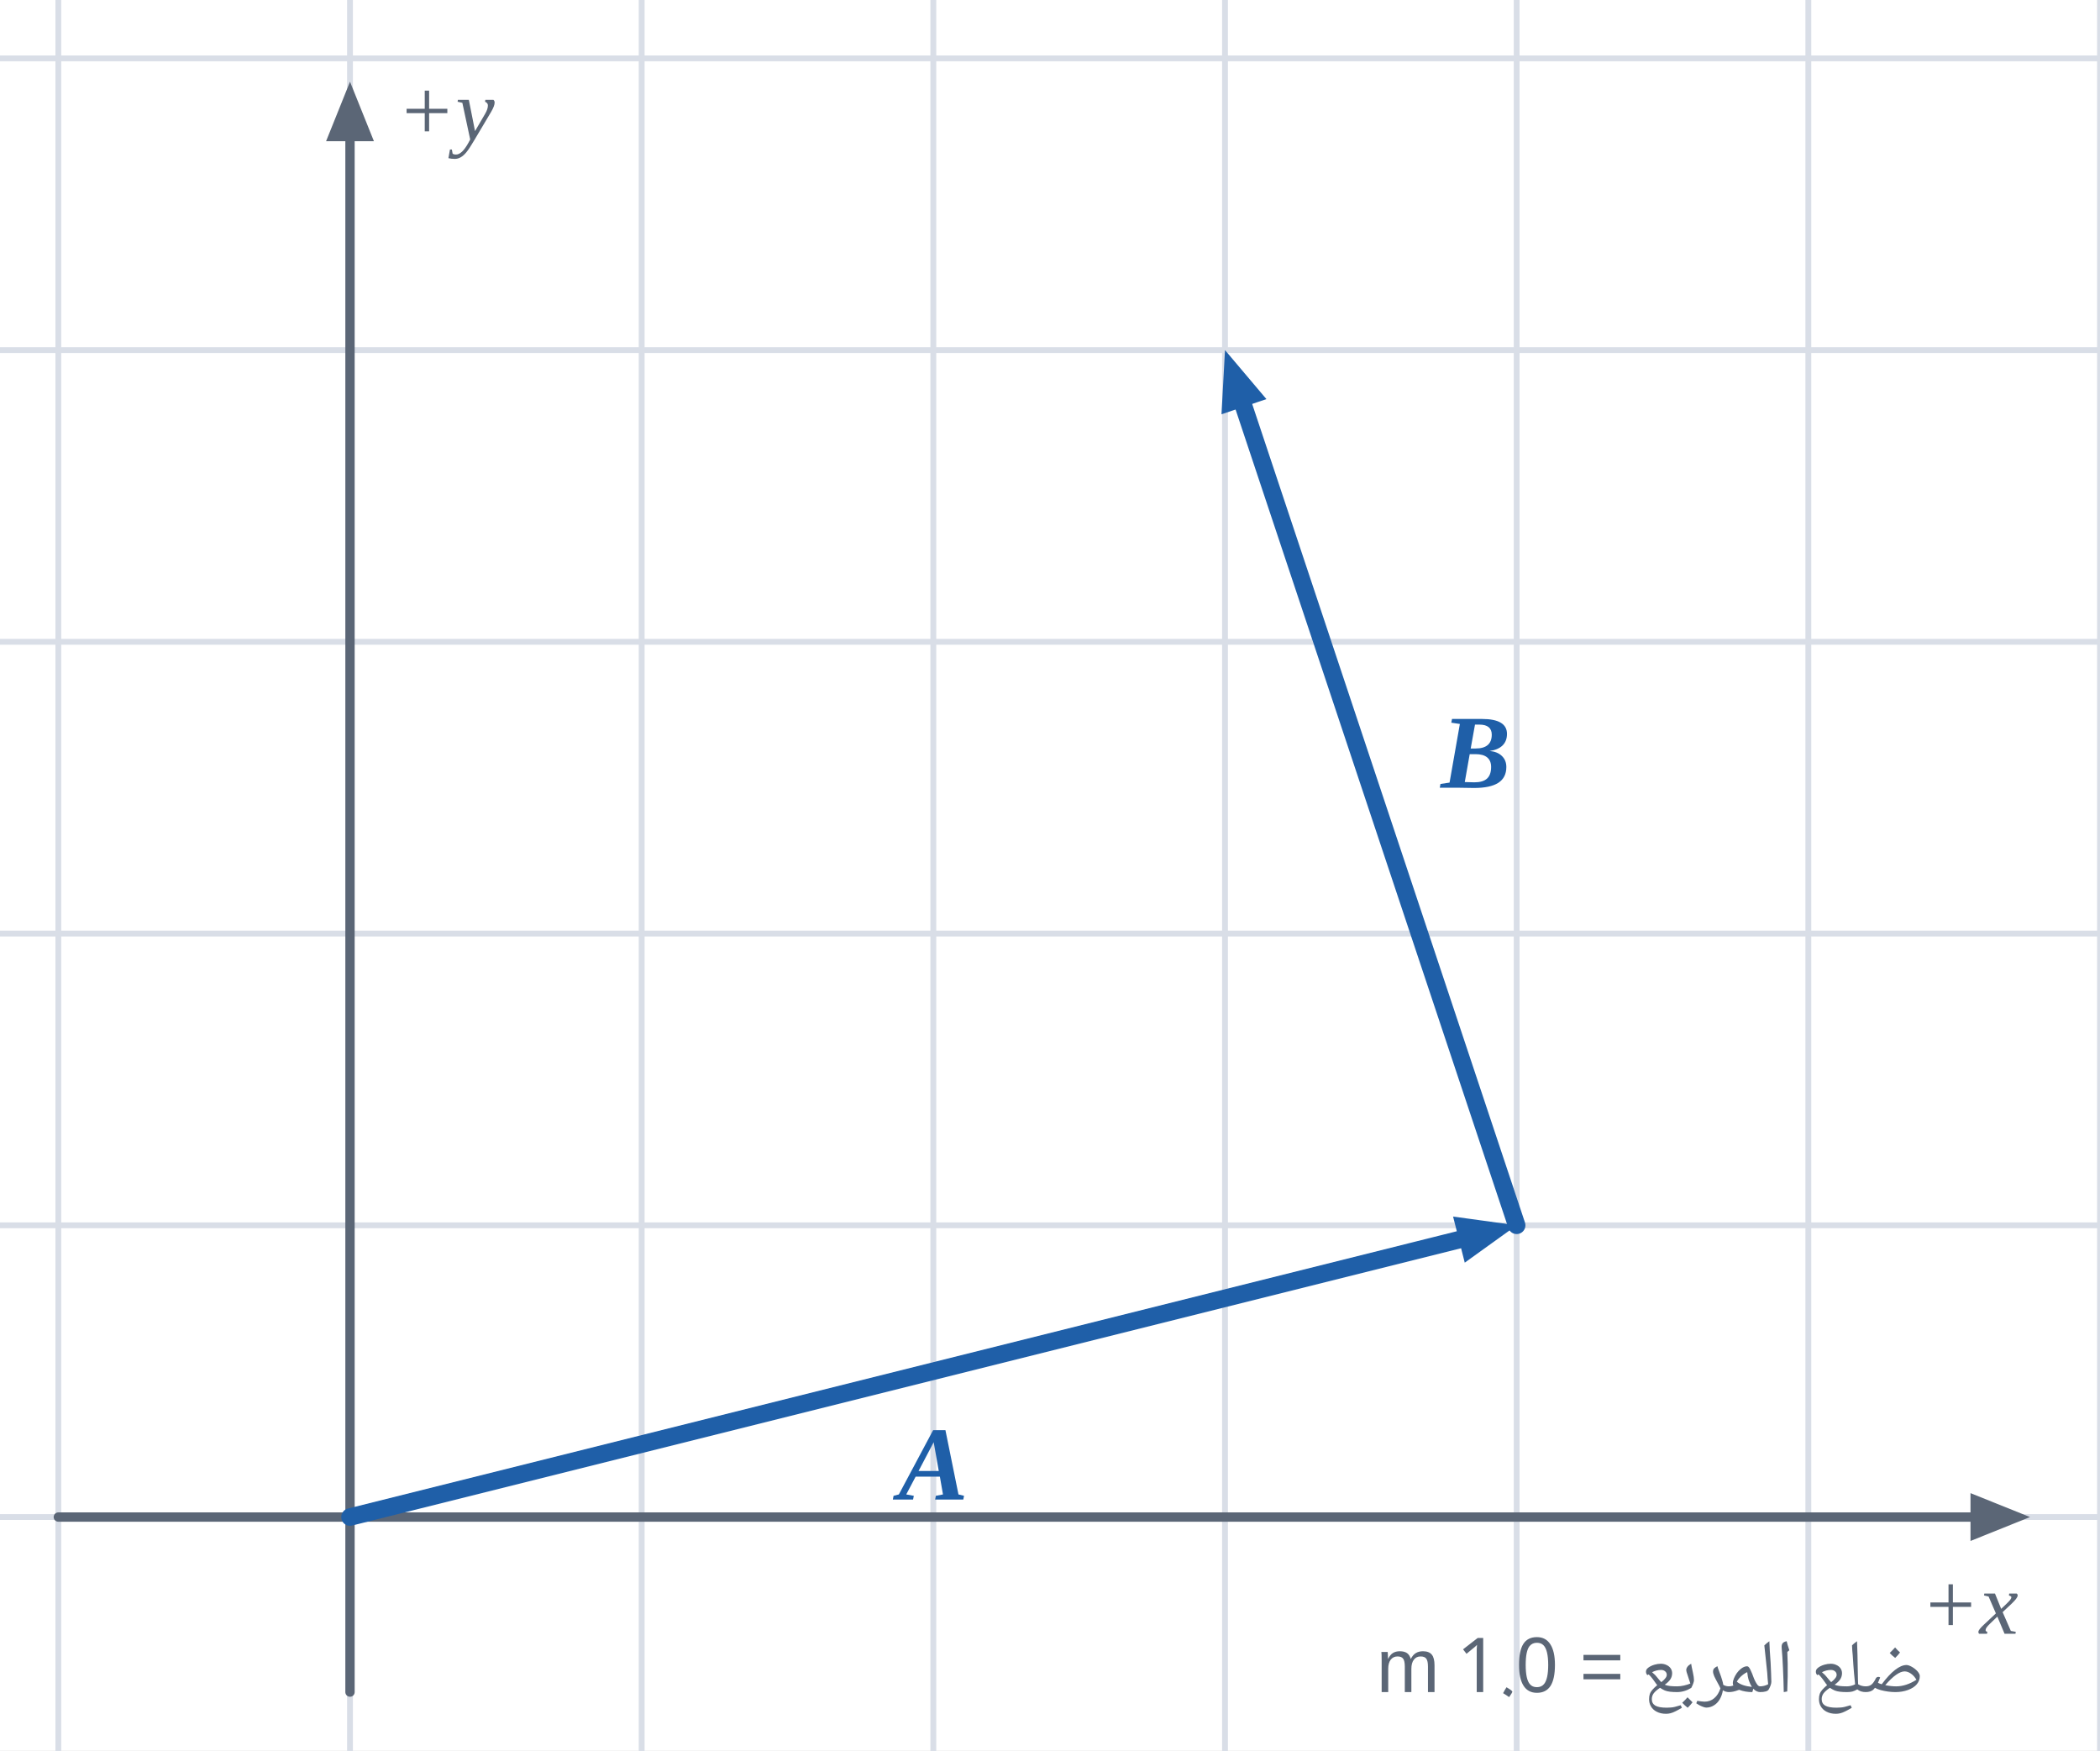
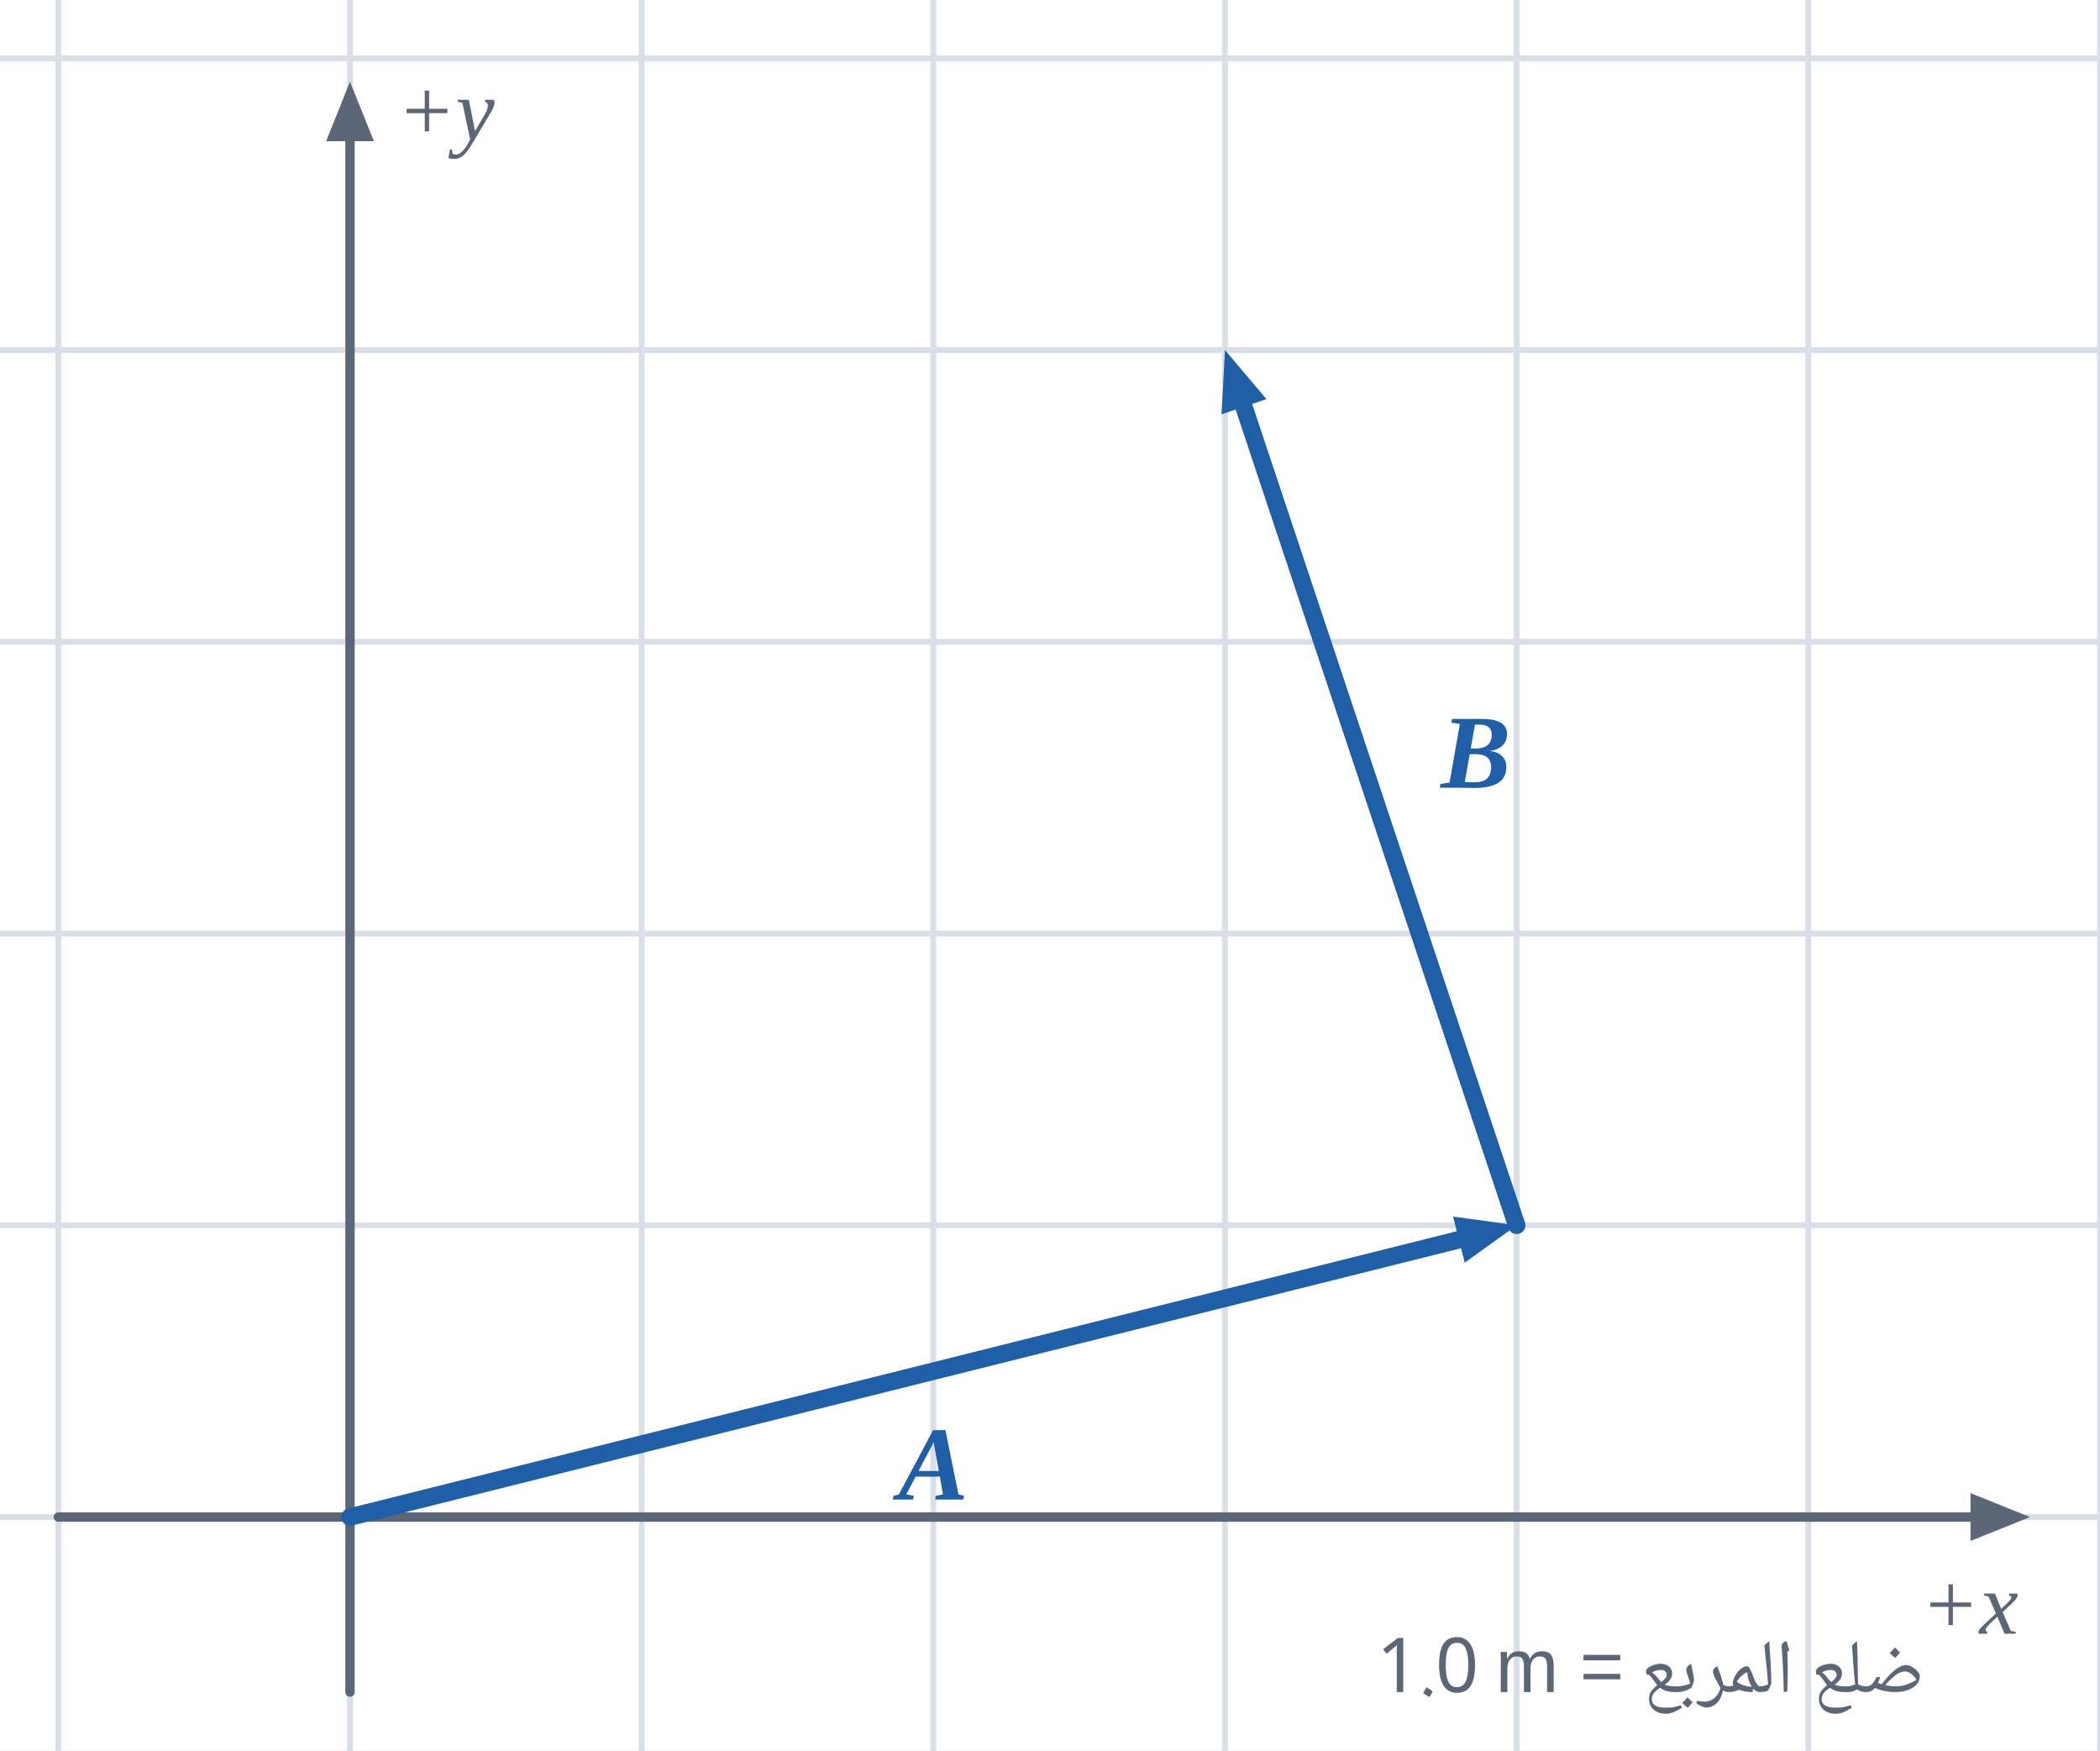
<svg xmlns="http://www.w3.org/2000/svg" viewBox="0 0 360 300" width="360" height="300">
  <rect width="360" height="300" fill="#fff" />
  <line x1="10.0" y1="0.0" x2="10.0" y2="300.0" stroke="#d9dee7" stroke-width="1" stroke-linecap="round" />
  <line x1="60.0" y1="0.0" x2="60.0" y2="300.0" stroke="#d9dee7" stroke-width="1" stroke-linecap="round" />
  <line x1="110.0" y1="0.0" x2="110.0" y2="300.0" stroke="#d9dee7" stroke-width="1" stroke-linecap="round" />
  <line x1="160.0" y1="0.0" x2="160.0" y2="300.0" stroke="#d9dee7" stroke-width="1" stroke-linecap="round" />
  <line x1="210.0" y1="0.0" x2="210.0" y2="300.0" stroke="#d9dee7" stroke-width="1" stroke-linecap="round" />
  <line x1="260.0" y1="0.0" x2="260.0" y2="300.0" stroke="#d9dee7" stroke-width="1" stroke-linecap="round" />
  <line x1="310.0" y1="0.0" x2="310.0" y2="300.0" stroke="#d9dee7" stroke-width="1" stroke-linecap="round" />
  <line x1="360.0" y1="0.0" x2="360.0" y2="300.0" stroke="#d9dee7" stroke-width="1" stroke-linecap="round" />
  <line x1="0.0" y1="10.0" x2="360.0" y2="10.0" stroke="#d9dee7" stroke-width="1" stroke-linecap="round" />
  <line x1="0.0" y1="60.0" x2="360.0" y2="60.0" stroke="#d9dee7" stroke-width="1" stroke-linecap="round" />
  <line x1="0.0" y1="110.0" x2="360.0" y2="110.0" stroke="#d9dee7" stroke-width="1" stroke-linecap="round" />
  <line x1="0.0" y1="160.0" x2="360.0" y2="160.0" stroke="#d9dee7" stroke-width="1" stroke-linecap="round" />
  <line x1="0.0" y1="210.0" x2="360.0" y2="210.0" stroke="#d9dee7" stroke-width="1" stroke-linecap="round" />
  <line x1="0.0" y1="260.0" x2="360.0" y2="260.0" stroke="#d9dee7" stroke-width="1" stroke-linecap="round" />
  <line x1="10.0" y1="260.0" x2="341.4" y2="260.0" stroke="#5b6676" stroke-width="1.6" stroke-linecap="round" />
  <polygon points="348.0,260.0 337.8,264.1 337.8,255.9" fill="#5b6676" />
  <line x1="60.0" y1="290.0" x2="60.0" y2="20.6" stroke="#5b6676" stroke-width="1.6" stroke-linecap="round" />
  <polygon points="60.0,14.0 64.1,24.2 55.9,24.2" fill="#5b6676" />
  <text x="346.0" y="280.0" text-anchor="end" font-size="15" fill="#5b6676" font-weight="normal" font-style="italic" font-family="'Times New Roman',Times,serif">+x</text>
  <text x="68.0" y="24.0" text-anchor="start" font-size="15" fill="#5b6676" font-weight="normal" font-style="italic" font-family="'Times New Roman',Times,serif">+y</text>
  <line x1="60.0" y1="260.0" x2="253.6" y2="211.6" stroke="#1f5fa8" stroke-width="3" stroke-linecap="round" />
  <polygon points="260.0,210.0 251.1,216.4 249.1,208.5" fill="#1f5fa8" />
  <text x="160.0" y="257.0" text-anchor="middle" font-size="18" fill="#1f5fa8" font-weight="bold" font-style="italic" font-family="'Times New Roman',Times,serif">A</text>
  <line x1="260.0" y1="210.0" x2="212.1" y2="66.3" stroke="#1f5fa8" stroke-width="3" stroke-linecap="round" />
  <polygon points="210.0,60.0 217.1,68.4 209.4,71.0" fill="#1f5fa8" />
  <text x="253.0" y="135.0" text-anchor="middle" font-size="18" fill="#1f5fa8" font-weight="bold" font-style="italic" font-family="'Times New Roman',Times,serif">B</text>
-   <text x="330.0" y="290.0" text-anchor="start" font-size="13" fill="#5b6676" font-weight="normal" font-family="'IBM Plex Sans Arabic','Noto Naskh Arabic',Tahoma,Arial,sans-serif" direction="rtl">ضلع المربع = 1.0 m</text>
+   <text x="330.0" y="290.0" text-anchor="start" font-size="13" fill="#5b6676" font-weight="normal" font-family="'IBM Plex Sans Arabic','Noto Naskh Arabic',Tahoma,Arial,sans-serif" direction="rtl">ضلع المربع = ⁦1.0 m⁩</text>
</svg>
